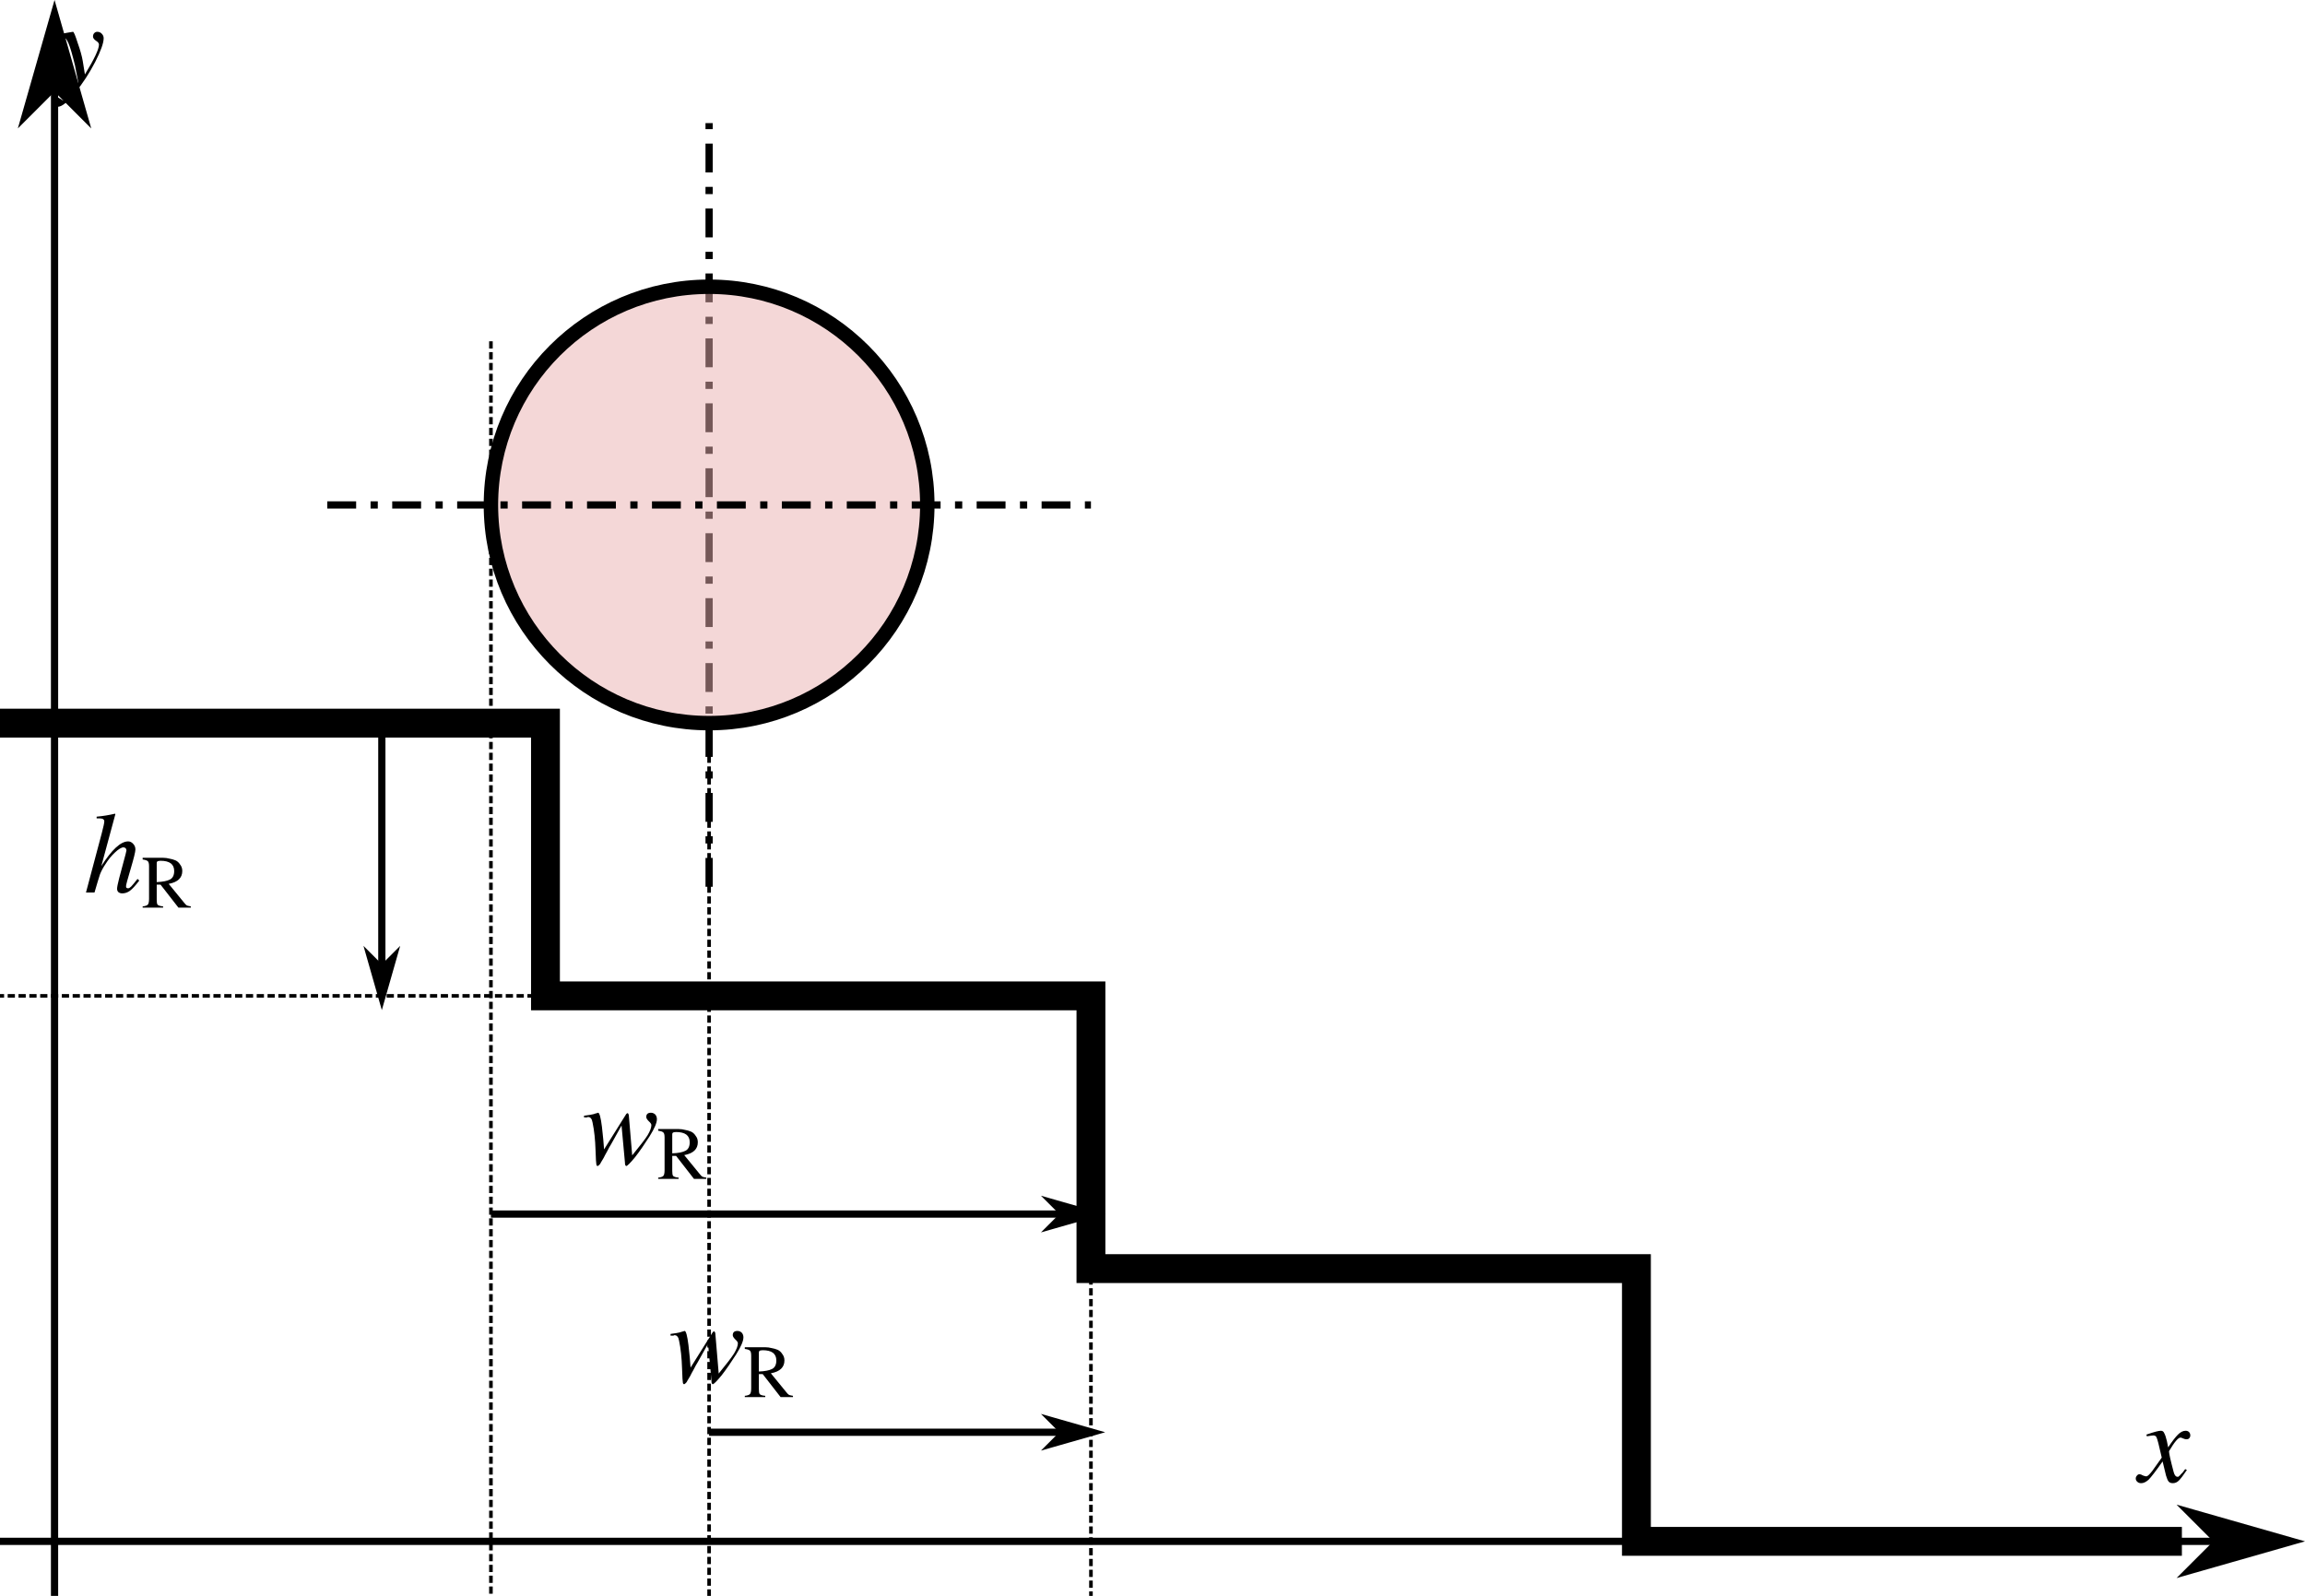
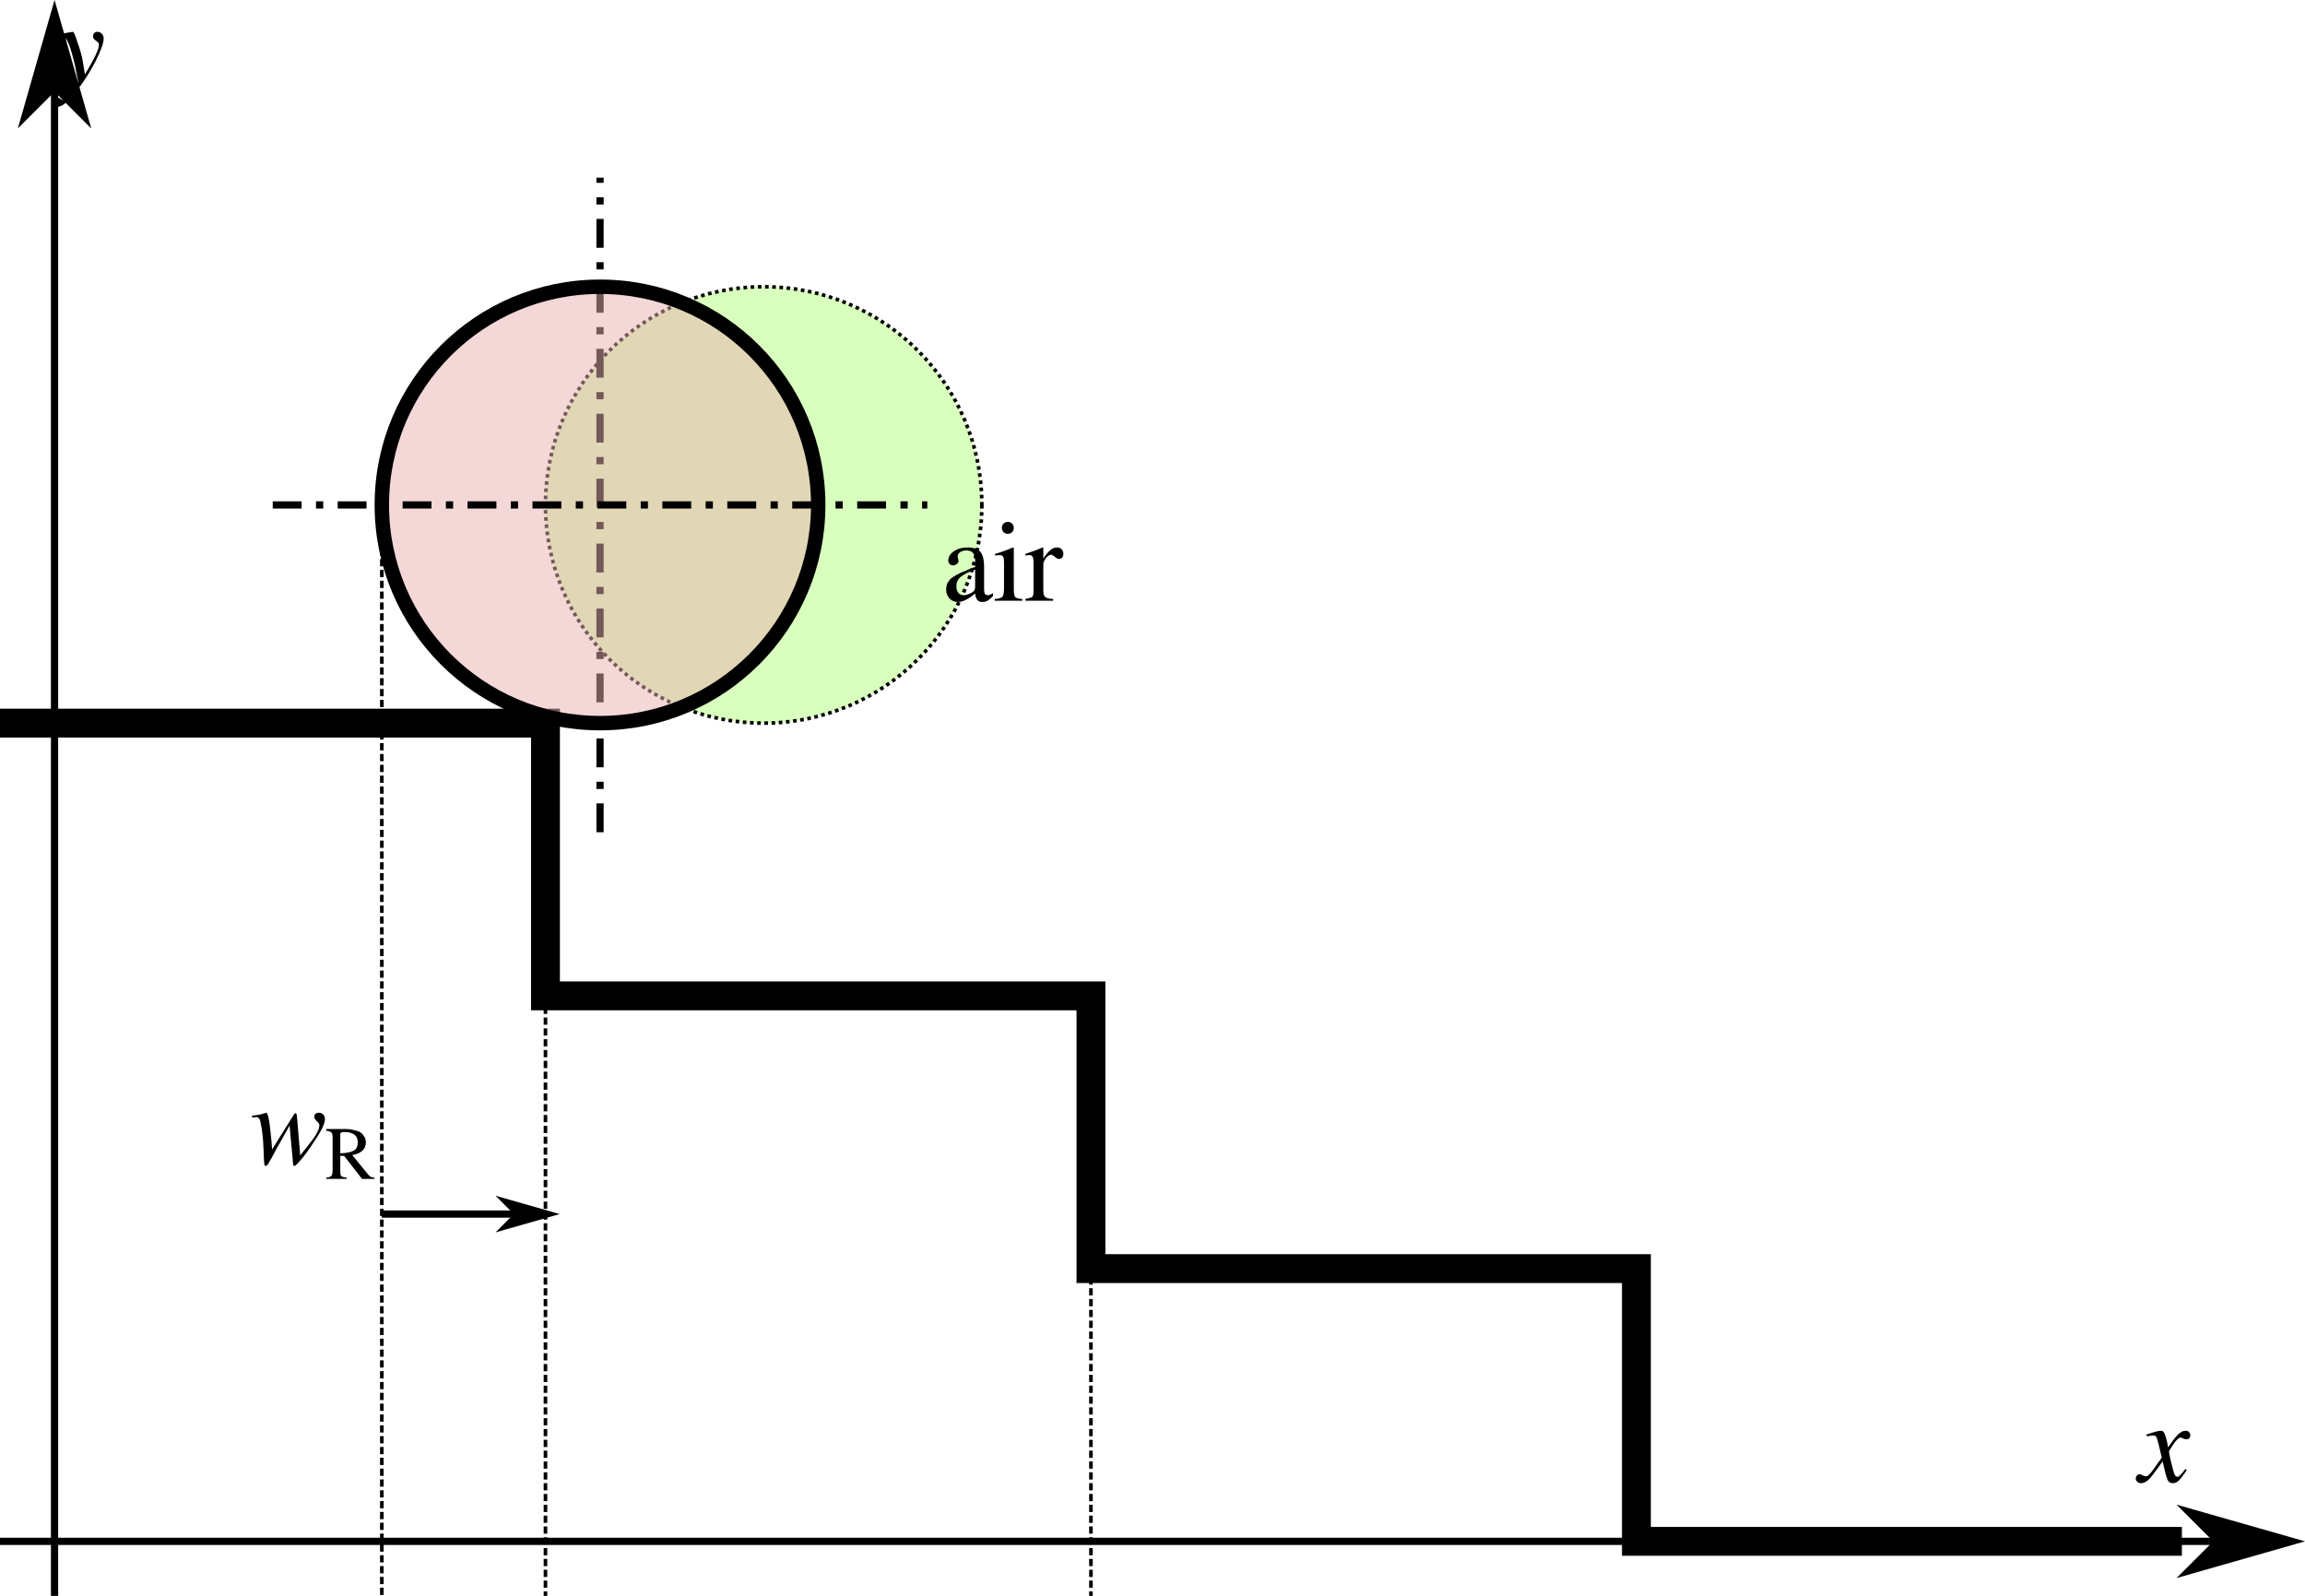
<svg xmlns="http://www.w3.org/2000/svg" width="84.514mm" height="58.514mm" viewBox="0 0 84.514 58.514" version="1.1" id="svg8">
  <defs id="defs2">
    <marker orient="auto" refY="0" refX="0" id="marker1142" style="overflow:visible">
      <path id="path1140" d="M 0,0 5,-5 -12.5,0 5,5 Z" style="fill:#000000;fill-opacity:1;fill-rule:evenodd;stroke:#000000;stroke-width:1pt;stroke-opacity:1" transform="matrix(-0.4,0,0,-0.4,-4,0)" />
    </marker>
    <marker orient="auto" refY="0" refX="0" id="marker6137" style="overflow:visible">
      <path id="path6135" d="M 0,0 5,-5 -12.5,0 5,5 Z" style="fill:#000000;fill-opacity:1;fill-rule:evenodd;stroke:#000000;stroke-width:1pt;stroke-opacity:1" transform="matrix(-0.4,0,0,-0.4,-4,0)" />
    </marker>
    <marker orient="auto" refY="0" refX="0" id="marker1123" style="overflow:visible">
      <path id="path1121" d="M 0,0 5,-5 -12.5,0 5,5 Z" style="fill:#000000;fill-opacity:1;fill-rule:evenodd;stroke:#000000;stroke-width:1pt;stroke-opacity:1" transform="matrix(-0.8,0,0,-0.8,-10,0)" />
    </marker>
    <marker style="overflow:visible" id="Arrow1Lend" refX="0" refY="0" orient="auto">
      <path transform="matrix(-0.8,0,0,-0.8,-10,0)" style="fill:#000000;fill-opacity:1;fill-rule:evenodd;stroke:#000000;stroke-width:1pt;stroke-opacity:1" d="M 0,0 5,-5 -12.5,0 5,5 Z" id="path834" />
    </marker>
    <marker style="overflow:visible" id="Arrow1Mend-3" refX="0" refY="0" orient="auto">
      <path transform="matrix(-0.4,0,0,-0.4,-4,0)" style="fill:#000000;fill-opacity:1;fill-rule:evenodd;stroke:#000000;stroke-width:1pt;stroke-opacity:1" d="M 0,0 5,-5 -12.5,0 5,5 Z" id="path4573-6" />
    </marker>
    <marker style="overflow:visible" id="Arrow1Mend-6-1" refX="0" refY="0" orient="auto">
      <path transform="matrix(-0.4,0,0,-0.4,-4,0)" style="fill:#000000;fill-opacity:1;fill-rule:evenodd;stroke:#000000;stroke-width:1pt;stroke-opacity:1" d="M 0,0 5,-5 -12.5,0 5,5 Z" id="path4573-2-2" />
    </marker>
    <marker orient="auto" refY="0" refX="0" id="marker6137-6" style="overflow:visible">
      <path id="path6135-0" d="M 0,0 5,-5 -12.5,0 5,5 Z" style="fill:#000000;fill-opacity:1;fill-rule:evenodd;stroke:#000000;stroke-width:1pt;stroke-opacity:1" transform="matrix(-0.4,0,0,-0.4,-4,0)" />
    </marker>
    <marker orient="auto" refY="0" refX="0" id="marker6137-6-3" style="overflow:visible">
      <path id="path6135-0-6" d="M 0,0 5,-5 -12.5,0 5,5 Z" style="fill:#000000;fill-opacity:1;fill-rule:evenodd;stroke:#000000;stroke-width:1pt;stroke-opacity:1" transform="matrix(-0.4,0,0,-0.4,-4,0)" />
    </marker>
-     <marker style="overflow:visible" id="Arrow1Mend-6-6" refX="0" refY="0" orient="auto">
-       <path transform="matrix(-0.4,0,0,-0.4,-4,0)" style="fill:#000000;fill-opacity:1;fill-rule:evenodd;stroke:#000000;stroke-width:1pt;stroke-opacity:1" d="M 0,0 5,-5 -12.5,0 5,5 Z" id="path4573-2-29" />
-     </marker>
  </defs>
  <g transform="translate(-20,-110.4864)" id="layer1">
-     <path id="path825" d="M 46,143 V 115" style="fill:none;stroke:#000000;stroke-width:0.265;stroke-linecap:butt;stroke-linejoin:miter;stroke-miterlimit:4;stroke-dasharray:1.058, 0.529, 0.265, 0.529;stroke-dashoffset:0;stroke-opacity:1" />
+     <circle style="opacity:1;fill:#b3ff80;fill-opacity:0.502;stroke:#000000;stroke-width:0.132;stroke-miterlimit:4;stroke-dasharray:0.132, 0.132;stroke-dashoffset:0;stroke-opacity:1" id="circle905" cx="48" cy="129" r="8" />
+     <path id="path825" d="M 42,141 V 117" style="fill:none;stroke:#000000;stroke-width:0.265;stroke-linecap:butt;stroke-linejoin:miter;stroke-miterlimit:4;stroke-dasharray:1.058, 0.529, 0.265, 0.529;stroke-dashoffset:0;stroke-opacity:1" />
    <path id="path821" d="m 100,167 h -20 V 157 H 60 V 147 H 40 V 137 H 20" style="fill:none;stroke:#000000;stroke-width:1.058;stroke-linecap:butt;stroke-linejoin:miter;stroke-miterlimit:4;stroke-dasharray:none;stroke-opacity:1" />
-     <circle r="8" cy="129" cx="46" id="path823" style="opacity:1;fill:#e9afaf;fill-opacity:0.502;stroke:#000000;stroke-width:0.529;stroke-miterlimit:4;stroke-dasharray:none;stroke-dashoffset:0;stroke-opacity:1" />
-     <path style="fill:none;stroke:#000000;stroke-width:0.265;stroke-linecap:butt;stroke-linejoin:miter;stroke-miterlimit:4;stroke-dasharray:1.058, 0.529, 0.265, 0.529;stroke-dashoffset:0;stroke-opacity:1" d="m 32,129 h 28" id="path827" />
+     <circle r="8" cy="129" cx="42" id="path823" style="opacity:1;fill:#e9afaf;fill-opacity:0.502;stroke:#000000;stroke-width:0.529;stroke-miterlimit:4;stroke-dasharray:none;stroke-dashoffset:0;stroke-opacity:1" />
+     <path style="fill:none;stroke:#000000;stroke-width:0.265;stroke-linecap:butt;stroke-linejoin:miter;stroke-miterlimit:4;stroke-dasharray:1.058, 0.529, 0.265, 0.529;stroke-dashoffset:0;stroke-opacity:1" d="m 30,129 h 24" id="path827" />
    <path id="path829" d="M 20,167 104,167" style="fill:none;stroke:#000000;stroke-width:0.265px;stroke-linecap:butt;stroke-linejoin:miter;stroke-opacity:1;marker-end:url(#Arrow1Lend)" />
    <path id="path1113" d="M 22,169 V 111" style="fill:none;stroke:#000000;stroke-width:0.265px;stroke-linecap:butt;stroke-linejoin:miter;stroke-opacity:1;marker-end:url(#marker1123)" />
    <path id="path1445" d="m 60,147 10e-7,22" style="fill:none;stroke:#000000;stroke-width:0.132;stroke-linecap:butt;stroke-linejoin:miter;stroke-miterlimit:4;stroke-dasharray:0.265, 0.132;stroke-dashoffset:0;stroke-opacity:1" />
    <text id="text1449" y="164.821" x="102" style="font-style:normal;font-variant:normal;font-weight:normal;font-stretch:normal;font-size:4.233px;line-height:1.25;font-family:FreeSerif;-inkscape-font-specification:FreeSerif;text-align:center;letter-spacing:0px;word-spacing:0px;text-anchor:middle;fill:#000000;fill-opacity:1;stroke:none;stroke-width:0.265" xml:space="preserve">
      <tspan style="font-style:italic;font-variant:normal;font-weight:normal;font-stretch:normal;font-family:FreeSerif;-inkscape-font-specification:'FreeSerif Italic';stroke-width:0.265" y="164.821" x="102" id="tspan1447">x</tspan>
    </text>
    <text id="text1627" y="113.529" x="25.471" style="font-style:normal;font-variant:normal;font-weight:normal;font-stretch:normal;font-size:4.233px;line-height:1.25;font-family:FreeSerif;-inkscape-font-specification:FreeSerif;text-align:center;letter-spacing:0px;word-spacing:0px;text-anchor:middle;fill:#000000;fill-opacity:1;stroke:none;stroke-width:0.265" xml:space="preserve">
      <tspan style="font-style:italic;font-variant:normal;font-weight:normal;font-stretch:normal;font-family:FreeSerif;-inkscape-font-specification:'FreeSerif Italic';stroke-width:0.265" y="113.529" x="25.471" id="tspan1625">y</tspan>
    </text>
-     <text xml:space="preserve" style="font-style:normal;font-variant:normal;font-weight:normal;font-stretch:normal;font-size:4.233px;line-height:1.25;font-family:FreeSerif;-inkscape-font-specification:FreeSerif;text-align:center;letter-spacing:0px;word-spacing:0px;text-anchor:middle;fill:#000000;fill-opacity:1;stroke:none;stroke-width:0.265" x="53.084" y="161.159" id="text1686">
-       <tspan id="tspan1684" x="53.084" y="161.159" style="font-style:italic;font-variant:normal;font-weight:normal;font-stretch:normal;font-family:FreeSerif;-inkscape-font-specification:'FreeSerif Italic';stroke-width:0.265">w<tspan style="font-style:normal;font-variant:normal;font-weight:normal;font-stretch:normal;font-size:2.752px;font-family:FreeSerif;-inkscape-font-specification:FreeSerif;baseline-shift:sub;stroke-width:0.265" id="tspan1682">R</tspan>
+     <path style="fill:none;stroke:#000000;stroke-width:0.132;stroke-linecap:butt;stroke-linejoin:miter;stroke-miterlimit:4;stroke-dasharray:0.265, 0.132;stroke-dashoffset:0;stroke-opacity:1" d="m 40,147 0,22" id="path6119" />
+     <text id="text6484" y="117" x="70" style="font-style:normal;font-variant:normal;font-weight:normal;font-stretch:normal;font-size:4.233px;line-height:1.25;font-family:FreeSerif;-inkscape-font-specification:FreeSerif;letter-spacing:0px;word-spacing:0px;fill:#000000;fill-opacity:1;stroke:none;stroke-width:0.265" xml:space="preserve" />
+     <path id="path1191" d="m 34,129 v 40" style="fill:none;stroke:#000000;stroke-width:0.132;stroke-linecap:butt;stroke-linejoin:miter;stroke-miterlimit:4;stroke-dasharray:0.265, 0.132;stroke-dashoffset:0;stroke-opacity:1" />
+     <text xml:space="preserve" style="font-style:normal;font-variant:normal;font-weight:normal;font-stretch:normal;font-size:4.233px;line-height:1.25;font-family:FreeSerif;-inkscape-font-specification:FreeSerif;text-align:center;letter-spacing:0px;word-spacing:0px;text-anchor:middle;fill:#000000;fill-opacity:1;stroke:none;stroke-width:0.265" x="37.738" y="153.159" id="text1686-7">
+       <tspan id="tspan1684-5" x="37.738" y="153.159" style="font-style:italic;font-variant:normal;font-weight:normal;font-stretch:normal;font-family:FreeSerif;-inkscape-font-specification:'FreeSerif Italic';stroke-width:0.265">w<tspan style="font-style:normal;font-variant:normal;font-weight:normal;font-stretch:normal;font-size:2.752px;font-family:FreeSerif;-inkscape-font-specification:FreeSerif;baseline-shift:sub;stroke-width:0.265" id="tspan1682-3">R</tspan>
      </tspan>
    </text>
-     <path style="fill:none;stroke:#000000;stroke-width:0.132;stroke-linecap:butt;stroke-linejoin:miter;stroke-miterlimit:4;stroke-dasharray:0.265, 0.132;stroke-dashoffset:0;stroke-opacity:1" d="m 46,137 0,32" id="path6119" />
-     <path id="path6127-6" d="m 46,163 14,0" style="fill:none;stroke:#000000;stroke-width:0.265px;stroke-linecap:butt;stroke-linejoin:miter;stroke-opacity:1;marker-end:url(#marker6137-6)" />
-     <text id="text6484" y="117" x="70" style="font-style:normal;font-variant:normal;font-weight:normal;font-stretch:normal;font-size:4.233px;line-height:1.25;font-family:FreeSerif;-inkscape-font-specification:FreeSerif;letter-spacing:0px;word-spacing:0px;fill:#000000;fill-opacity:1;stroke:none;stroke-width:0.265" xml:space="preserve" />
-     <path style="fill:none;stroke:#000000;stroke-width:0.132;stroke-linecap:butt;stroke-linejoin:miter;stroke-miterlimit:4;stroke-dasharray:0.265, 0.132;stroke-dashoffset:0;stroke-opacity:1" d="m 40,147 -20,0" id="path896" />
-     <path id="path1191" d="m 38,123 0,46" style="fill:none;stroke:#000000;stroke-width:0.132;stroke-linecap:butt;stroke-linejoin:miter;stroke-miterlimit:4;stroke-dasharray:0.265, 0.132;stroke-dashoffset:0;stroke-opacity:1" />
-     <text xml:space="preserve" style="font-style:normal;font-variant:normal;font-weight:normal;font-stretch:normal;font-size:4.233px;line-height:1.25;font-family:FreeSerif;-inkscape-font-specification:FreeSerif;text-align:center;letter-spacing:0px;word-spacing:0px;text-anchor:middle;fill:#000000;fill-opacity:1;stroke:none;stroke-width:0.265" x="49.909" y="153.159" id="text1686-7">
-       <tspan id="tspan1684-5" x="49.909" y="153.159" style="font-style:italic;font-variant:normal;font-weight:normal;font-stretch:normal;font-family:FreeSerif;-inkscape-font-specification:'FreeSerif Italic';stroke-width:0.265">w<tspan style="font-style:normal;font-variant:normal;font-weight:normal;font-stretch:normal;font-size:2.752px;font-family:FreeSerif;-inkscape-font-specification:FreeSerif;baseline-shift:sub;stroke-width:0.265" id="tspan1682-3">R</tspan>
-       </tspan>
-     </text>
-     <path id="path6127-6-5" d="m 38,155 22,0" style="fill:none;stroke:#000000;stroke-width:0.265px;stroke-linecap:butt;stroke-linejoin:miter;stroke-opacity:1;marker-end:url(#marker6137-6-3)" />
-     <path id="path3745-9-1" d="m 34,137 0,10" style="fill:none;stroke:#000000;stroke-width:0.265;stroke-linecap:butt;stroke-linejoin:miter;stroke-miterlimit:4;stroke-dasharray:none;stroke-opacity:1;marker-end:url(#Arrow1Mend-6-6)" />
-     <text xml:space="preserve" style="font-style:normal;font-variant:normal;font-weight:normal;font-stretch:normal;font-size:4.233px;line-height:1.25;font-family:FreeSerif;-inkscape-font-specification:FreeSerif;text-align:center;letter-spacing:0px;word-spacing:0px;text-anchor:middle;fill:#000000;fill-opacity:1;stroke:none;stroke-width:0.265" x="31.398" y="143.212" id="text1653-7-0-2">
-       <tspan id="tspan1651-5-9-7" x="31.398" y="143.212" style="font-style:italic;font-variant:normal;font-weight:normal;font-stretch:normal;font-family:FreeSerif;-inkscape-font-specification:'FreeSerif Italic';stroke-width:0.265">h<tspan style="font-style:normal;font-variant:normal;font-weight:normal;font-stretch:normal;font-size:2.752px;font-family:FreeSerif;-inkscape-font-specification:FreeSerif;baseline-shift:sub;stroke-width:0.265" id="tspan1649-3-3-0">R</tspan>
-       </tspan>
+     <path id="path6127-6-5" d="m 34,155 6,0" style="fill:none;stroke:#000000;stroke-width:0.265px;stroke-linecap:butt;stroke-linejoin:miter;stroke-opacity:1;marker-end:url(#marker6137-6-3)" />
+     <text xml:space="preserve" style="font-style:normal;font-variant:normal;font-weight:normal;font-stretch:normal;font-size:4.233px;line-height:1.25;font-family:FreeSerif;-inkscape-font-specification:FreeSerif;text-align:center;letter-spacing:0px;word-spacing:0px;text-anchor:middle;fill:#000000;fill-opacity:1;stroke:none;stroke-width:0.265" x="59.442" y="132.513" id="text1686-3">
+       <tspan id="tspan1684-6" x="59.442" y="132.513" style="font-style:normal;font-variant:normal;font-weight:normal;font-stretch:normal;font-family:FreeSerif;-inkscape-font-specification:'FreeSerif Italic';stroke-width:0.265">air</tspan>
    </text>
  </g>
</svg>
